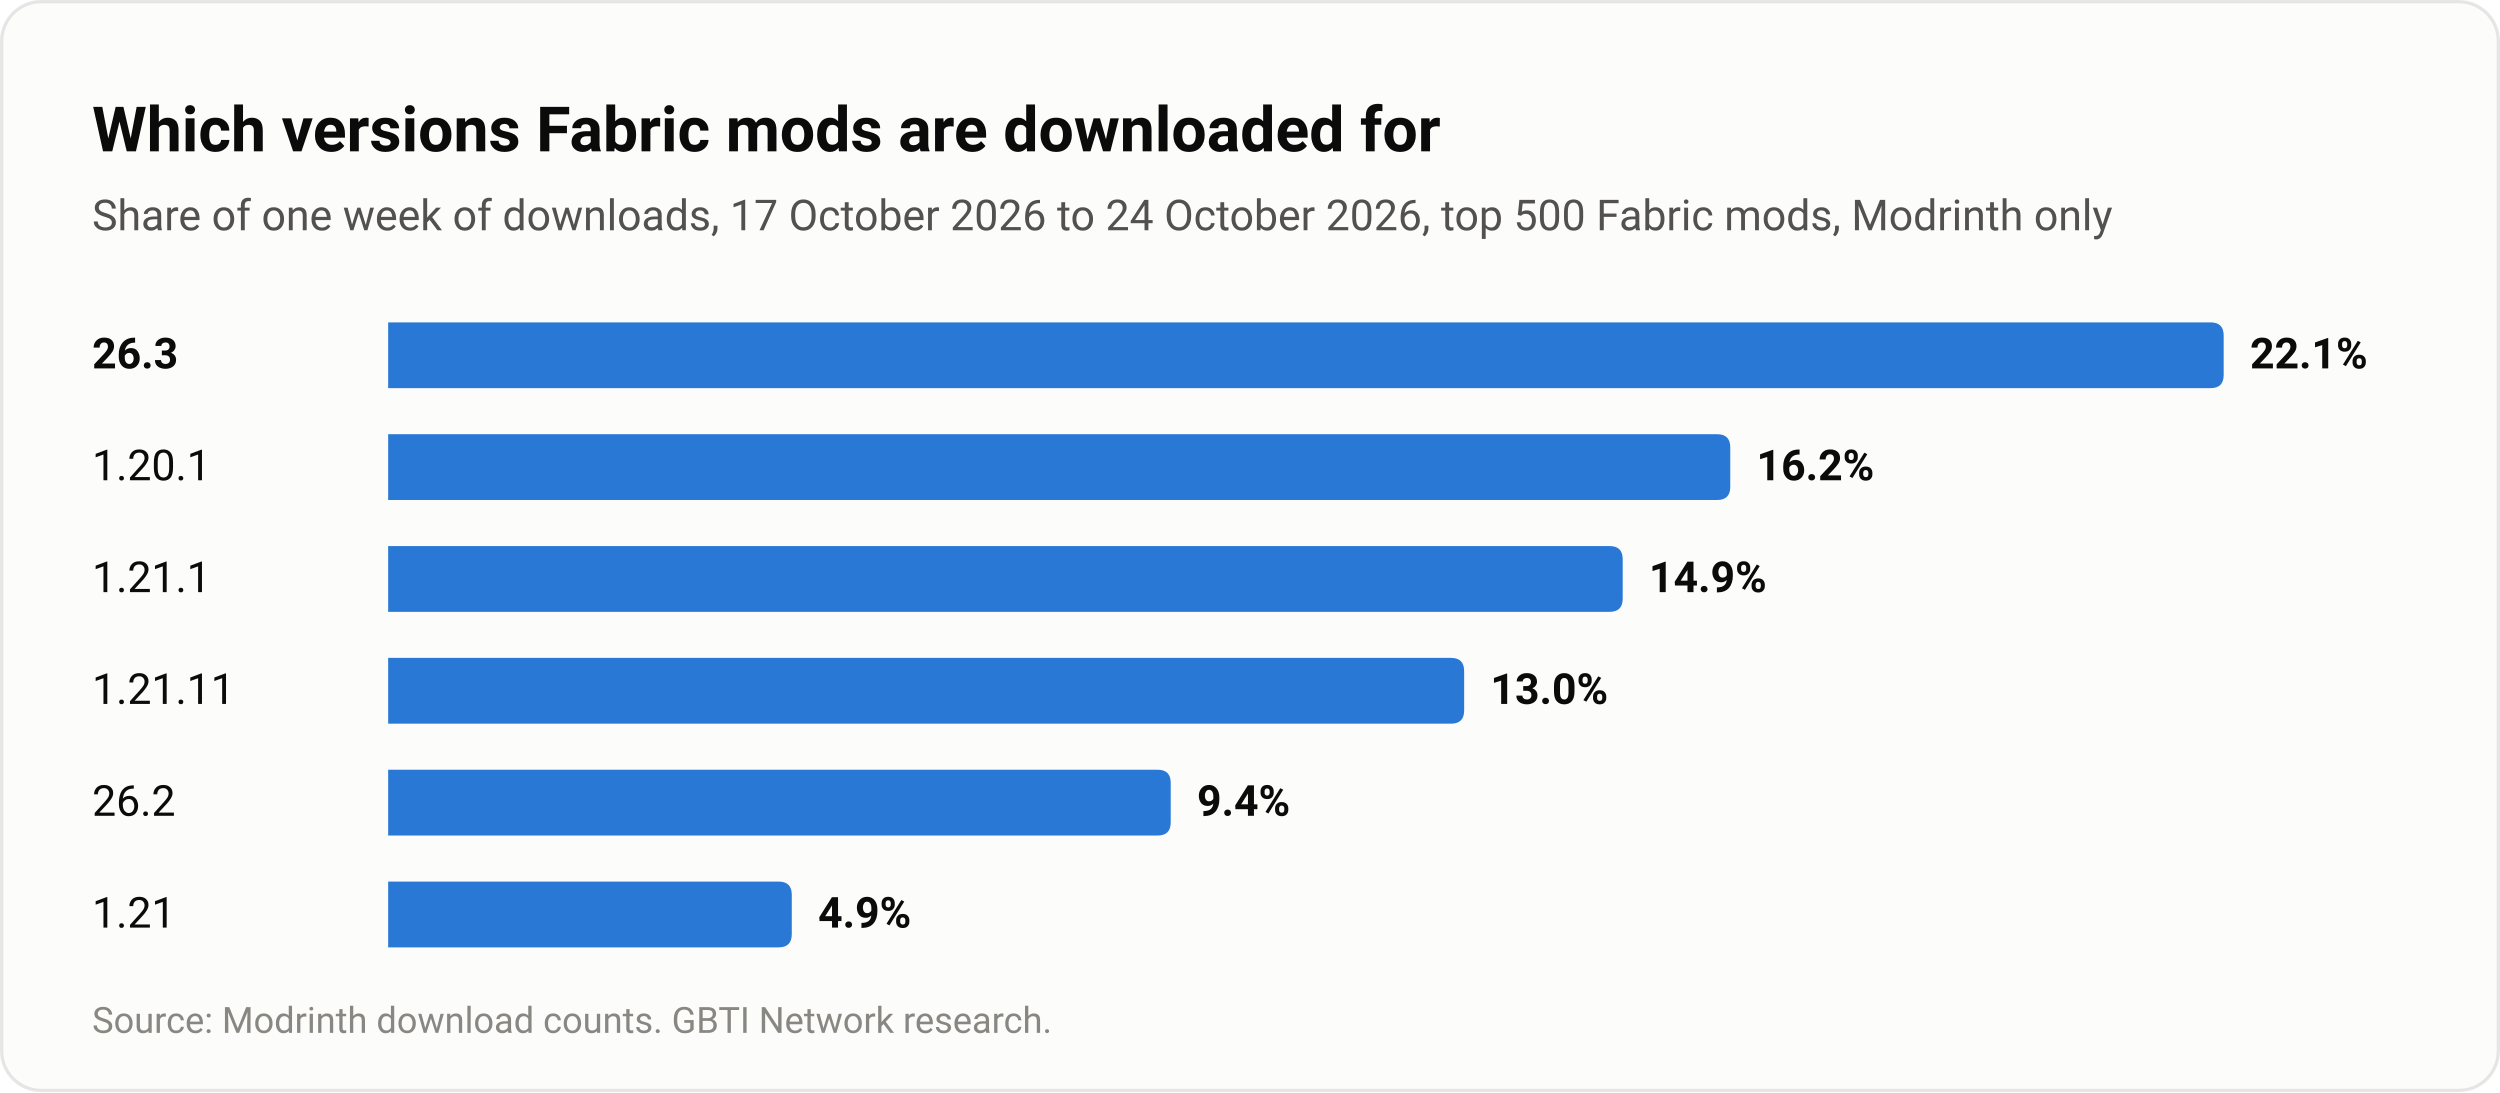
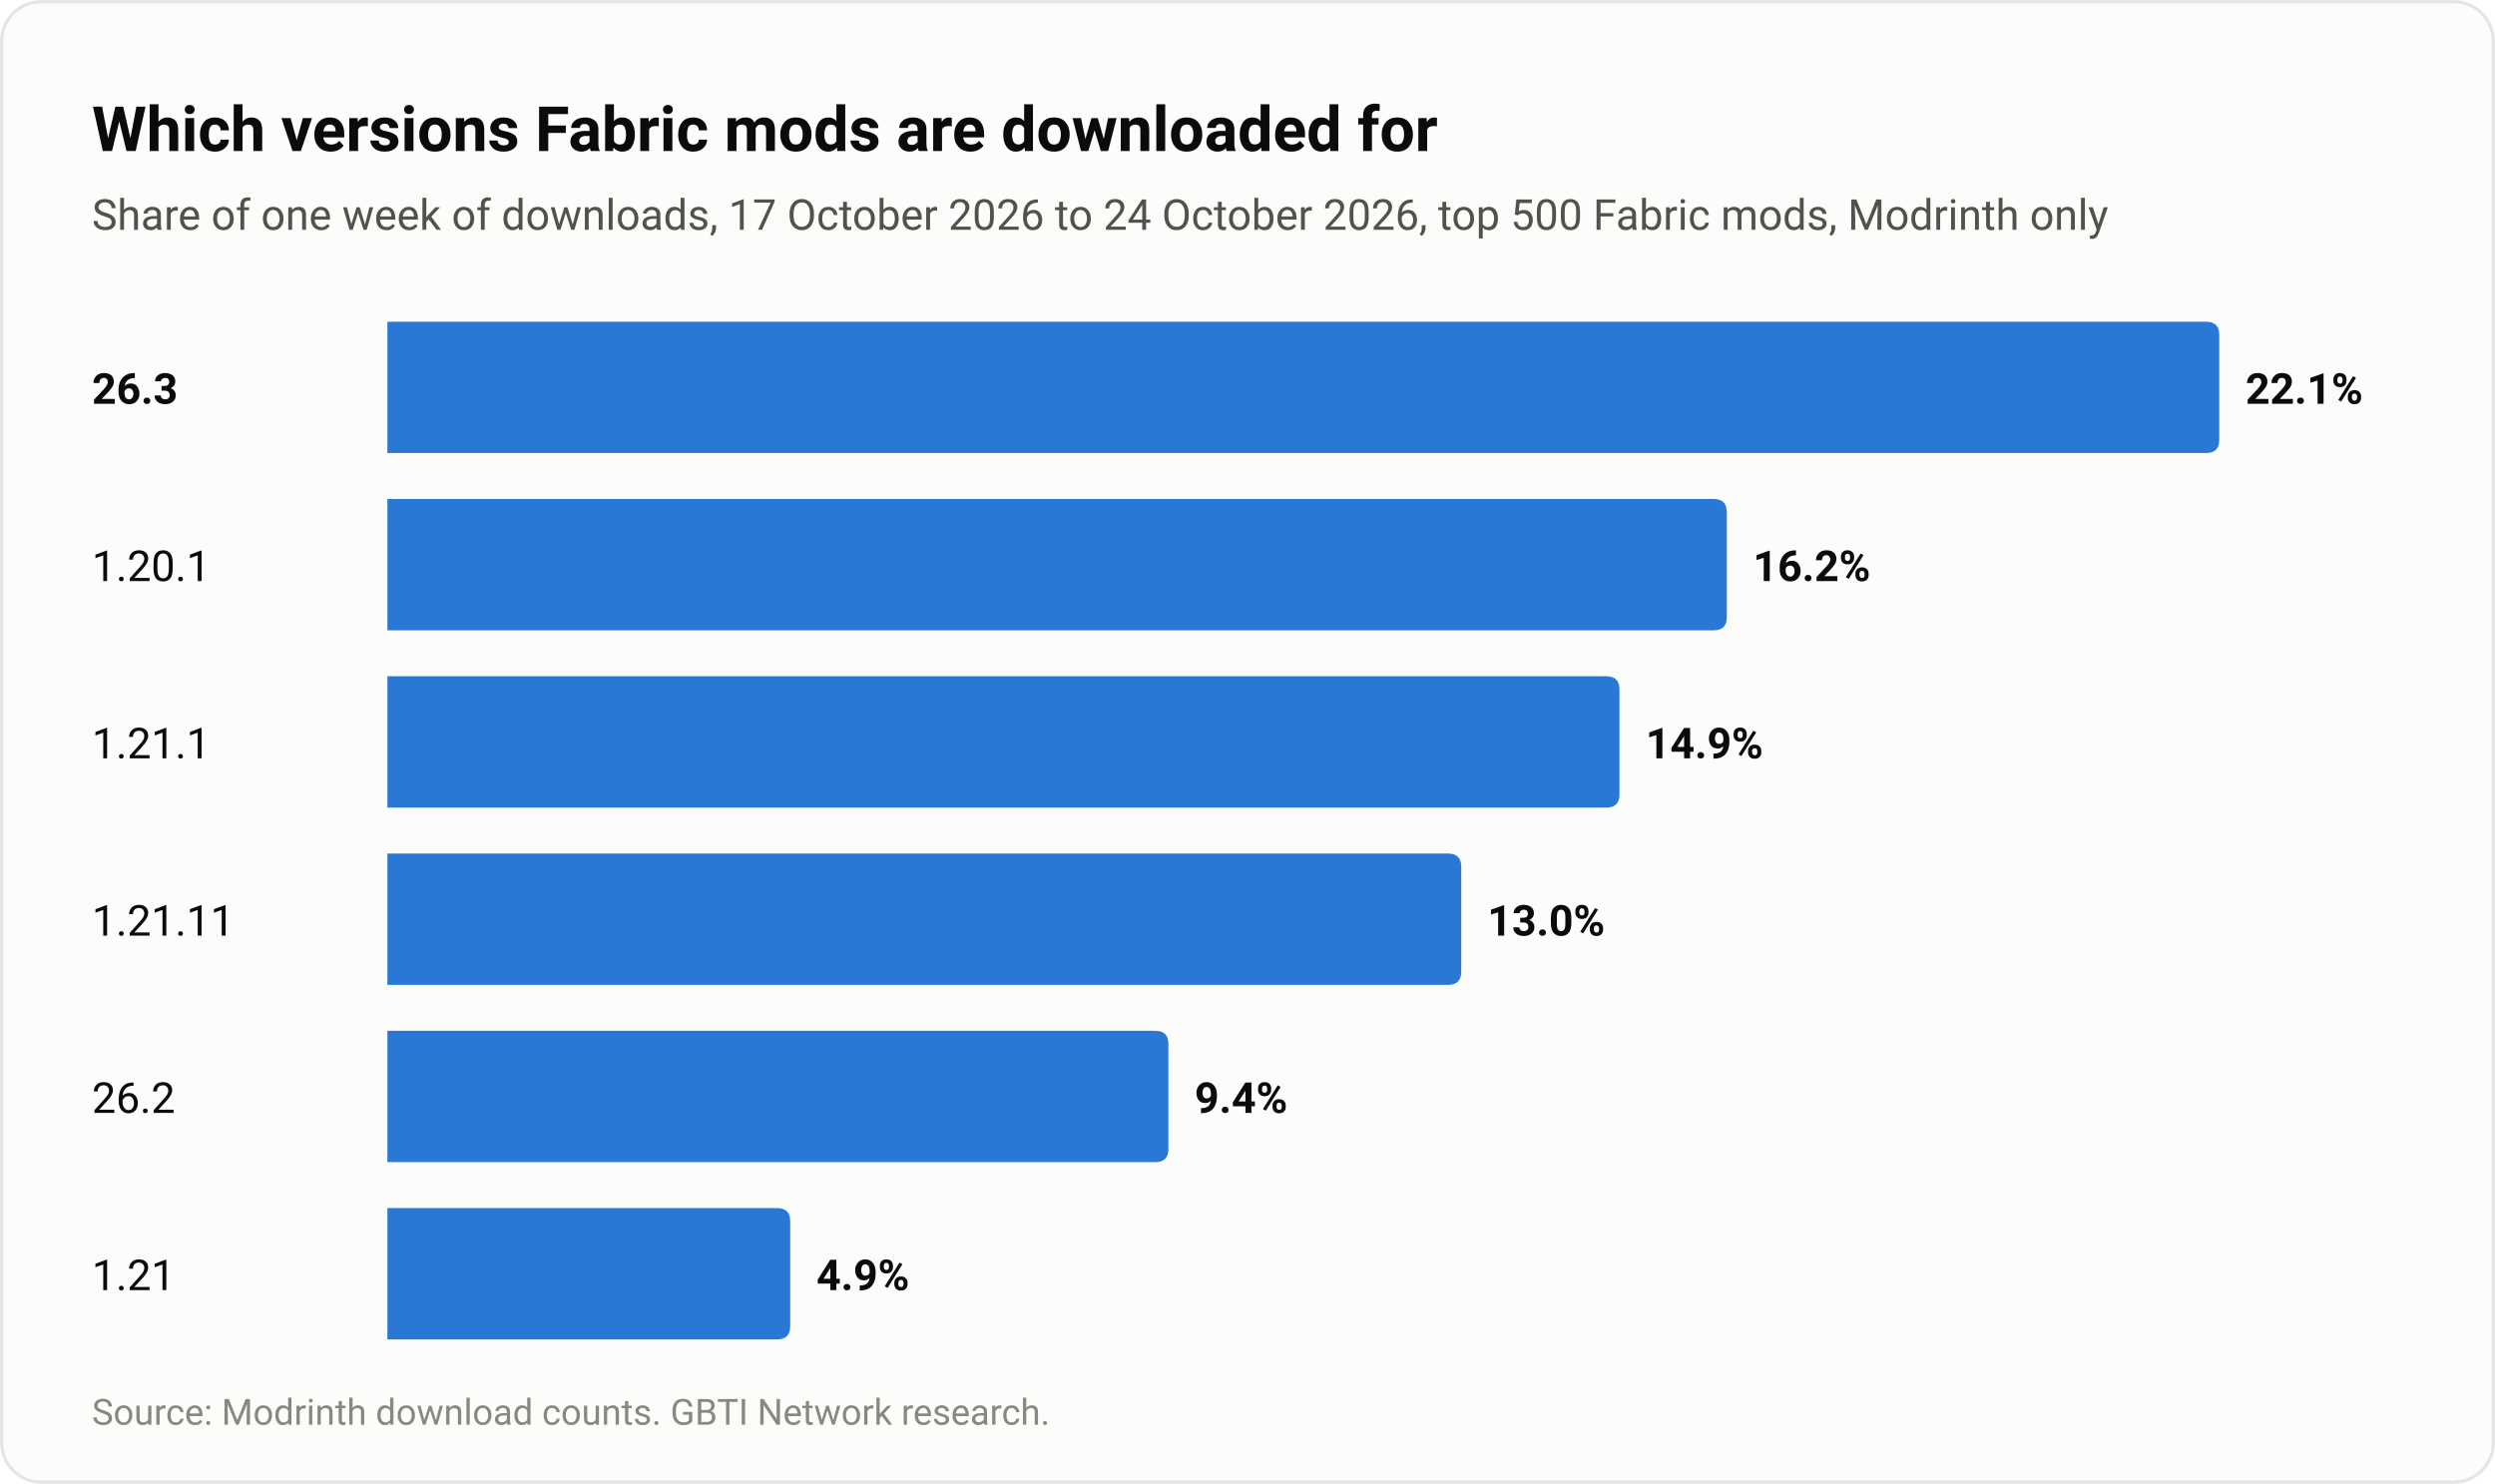
- <svg xmlns="http://www.w3.org/2000/svg" width="760" height="332" viewBox="0 0 760 332" role="img" aria-label="Share of one week of Fabric mod downloads by Minecraft version, 17 October 2026 to 24 October 2026, for the 500 most downloaded Fabric mods (Modrinth only): 26.3 22.1%; 1.20.1 16.2%; 1.21.1 14.9%; 1.21.11 13.0%; 26.2 9.4%; 1.21 4.9%." font-family="system-ui, -apple-system, 'Segoe UI', Roboto, Helvetica, Arial, sans-serif">
-   <rect x="0.5" y="0.5" width="759" height="331" rx="12" fill="#fcfcfb" stroke="rgba(11,11,11,0.10)" />
+ <svg xmlns="http://www.w3.org/2000/svg" width="760" height="452" viewBox="0 0 760 452" role="img" aria-label="Share of one week of Fabric mod downloads by Minecraft version, 17 October 2026 to 24 October 2026, for the 500 most downloaded Fabric mods (Modrinth only): 26.3 22.1%; 1.20.1 16.2%; 1.21.1 14.9%; 1.21.11 13.0%; 26.2 9.4%; 1.21 4.9%." font-family="system-ui, -apple-system, 'Segoe UI', Roboto, Helvetica, Arial, sans-serif">
+   <rect x="0.5" y="0.5" width="759" height="451" rx="12" fill="#fcfcfb" stroke="rgba(11,11,11,0.10)" />
  <text x="28.0" y="46.0" font-size="19" font-weight="650" fill="#0b0b0b" text-anchor="start">Which versions Fabric mods are downloaded for</text>
  <text x="28.0" y="70.0" font-size="13" font-weight="400" fill="#52514e" text-anchor="start">Share of one week of downloads, 17 October 2026 to 24 October 2026, top 500 Fabric mods, Modrinth only</text>
-   <text x="28.0" y="112.0" font-size="13" font-weight="600" fill="#0b0b0b" text-anchor="start">26.3</text>
-   <path d="M118.0,98.0 H672.0 Q676.0,98.0 676.0,102.0 V114.0 Q676.0,118.0 672.0,118.0 H118.0 Z" fill="#2a78d6" />
-   <text x="684.0" y="112.0" font-size="13" font-weight="600" fill="#0b0b0b" text-anchor="start">22.1%</text>
-   <text x="28.0" y="146.0" font-size="13" font-weight="400" fill="#0b0b0b" text-anchor="start">1.20.1</text>
-   <path d="M118.0,132.0 H522.0 Q526.0,132.0 526.0,136.0 V148.0 Q526.0,152.0 522.0,152.0 H118.0 Z" fill="#2a78d6" />
-   <text x="534.0" y="146.0" font-size="13" font-weight="600" fill="#0b0b0b" text-anchor="start">16.2%</text>
-   <text x="28.0" y="180.0" font-size="13" font-weight="400" fill="#0b0b0b" text-anchor="start">1.21.1</text>
-   <path d="M118.0,166.0 H489.3 Q493.3,166.0 493.3,170.0 V182.0 Q493.3,186.0 489.3,186.0 H118.0 Z" fill="#2a78d6" />
-   <text x="501.3" y="180.0" font-size="13" font-weight="600" fill="#0b0b0b" text-anchor="start">14.9%</text>
-   <text x="28.0" y="214.0" font-size="13" font-weight="400" fill="#0b0b0b" text-anchor="start">1.21.11</text>
-   <path d="M118.0,200.0 H441.1 Q445.1,200.0 445.1,204.0 V216.0 Q445.1,220.0 441.1,220.0 H118.0 Z" fill="#2a78d6" />
-   <text x="453.1" y="214.0" font-size="13" font-weight="600" fill="#0b0b0b" text-anchor="start">13.0%</text>
-   <text x="28.0" y="248.0" font-size="13" font-weight="400" fill="#0b0b0b" text-anchor="start">26.2</text>
-   <path d="M118.0,234.0 H351.9 Q355.9,234.0 355.9,238.0 V250.0 Q355.9,254.0 351.9,254.0 H118.0 Z" fill="#2a78d6" />
-   <text x="363.9" y="248.0" font-size="13" font-weight="600" fill="#0b0b0b" text-anchor="start">9.4%</text>
-   <text x="28.0" y="282.0" font-size="13" font-weight="400" fill="#0b0b0b" text-anchor="start">1.21</text>
-   <path d="M118.0,268.0 H236.7 Q240.7,268.0 240.7,272.0 V284.0 Q240.7,288.0 236.7,288.0 H118.0 Z" fill="#2a78d6" />
-   <text x="248.7" y="282.0" font-size="13" font-weight="600" fill="#0b0b0b" text-anchor="start">4.9%</text>
-   <text x="28.0" y="314.0" font-size="11" font-weight="400" fill="#898781" text-anchor="start">Source: Modrinth download counts. GBTI Network research.</text>
+   <text x="28.0" y="123.0" font-size="13" font-weight="600" fill="#0b0b0b" text-anchor="start">26.3</text>
+   <path d="M118.0,98.0 H672.0 Q676.0,98.0 676.0,102.0 V134.0 Q676.0,138.0 672.0,138.0 H118.0 Z" fill="#2a78d6" />
+   <text x="684.0" y="123.0" font-size="13" font-weight="600" fill="#0b0b0b" text-anchor="start">22.1%</text>
+   <text x="28.0" y="177.0" font-size="13" font-weight="400" fill="#0b0b0b" text-anchor="start">1.20.1</text>
+   <path d="M118.0,152.0 H522.0 Q526.0,152.0 526.0,156.0 V188.0 Q526.0,192.0 522.0,192.0 H118.0 Z" fill="#2a78d6" />
+   <text x="534.0" y="177.0" font-size="13" font-weight="600" fill="#0b0b0b" text-anchor="start">16.2%</text>
+   <text x="28.0" y="231.0" font-size="13" font-weight="400" fill="#0b0b0b" text-anchor="start">1.21.1</text>
+   <path d="M118.0,206.0 H489.3 Q493.3,206.0 493.3,210.0 V242.0 Q493.3,246.0 489.3,246.0 H118.0 Z" fill="#2a78d6" />
+   <text x="501.3" y="231.0" font-size="13" font-weight="600" fill="#0b0b0b" text-anchor="start">14.9%</text>
+   <text x="28.0" y="285.0" font-size="13" font-weight="400" fill="#0b0b0b" text-anchor="start">1.21.11</text>
+   <path d="M118.0,260.0 H441.1 Q445.1,260.0 445.1,264.0 V296.0 Q445.1,300.0 441.1,300.0 H118.0 Z" fill="#2a78d6" />
+   <text x="453.1" y="285.0" font-size="13" font-weight="600" fill="#0b0b0b" text-anchor="start">13.0%</text>
+   <text x="28.0" y="339.0" font-size="13" font-weight="400" fill="#0b0b0b" text-anchor="start">26.2</text>
+   <path d="M118.0,314.0 H351.9 Q355.9,314.0 355.9,318.0 V350.0 Q355.9,354.0 351.9,354.0 H118.0 Z" fill="#2a78d6" />
+   <text x="363.9" y="339.0" font-size="13" font-weight="600" fill="#0b0b0b" text-anchor="start">9.4%</text>
+   <text x="28.0" y="393.0" font-size="13" font-weight="400" fill="#0b0b0b" text-anchor="start">1.21</text>
+   <path d="M118.0,368.0 H236.7 Q240.7,368.0 240.7,372.0 V404.0 Q240.7,408.0 236.7,408.0 H118.0 Z" fill="#2a78d6" />
+   <text x="248.7" y="393.0" font-size="13" font-weight="600" fill="#0b0b0b" text-anchor="start">4.9%</text>
+   <text x="28.0" y="434.0" font-size="11" font-weight="400" fill="#898781" text-anchor="start">Source: Modrinth download counts. GBTI Network research.</text>
</svg>
